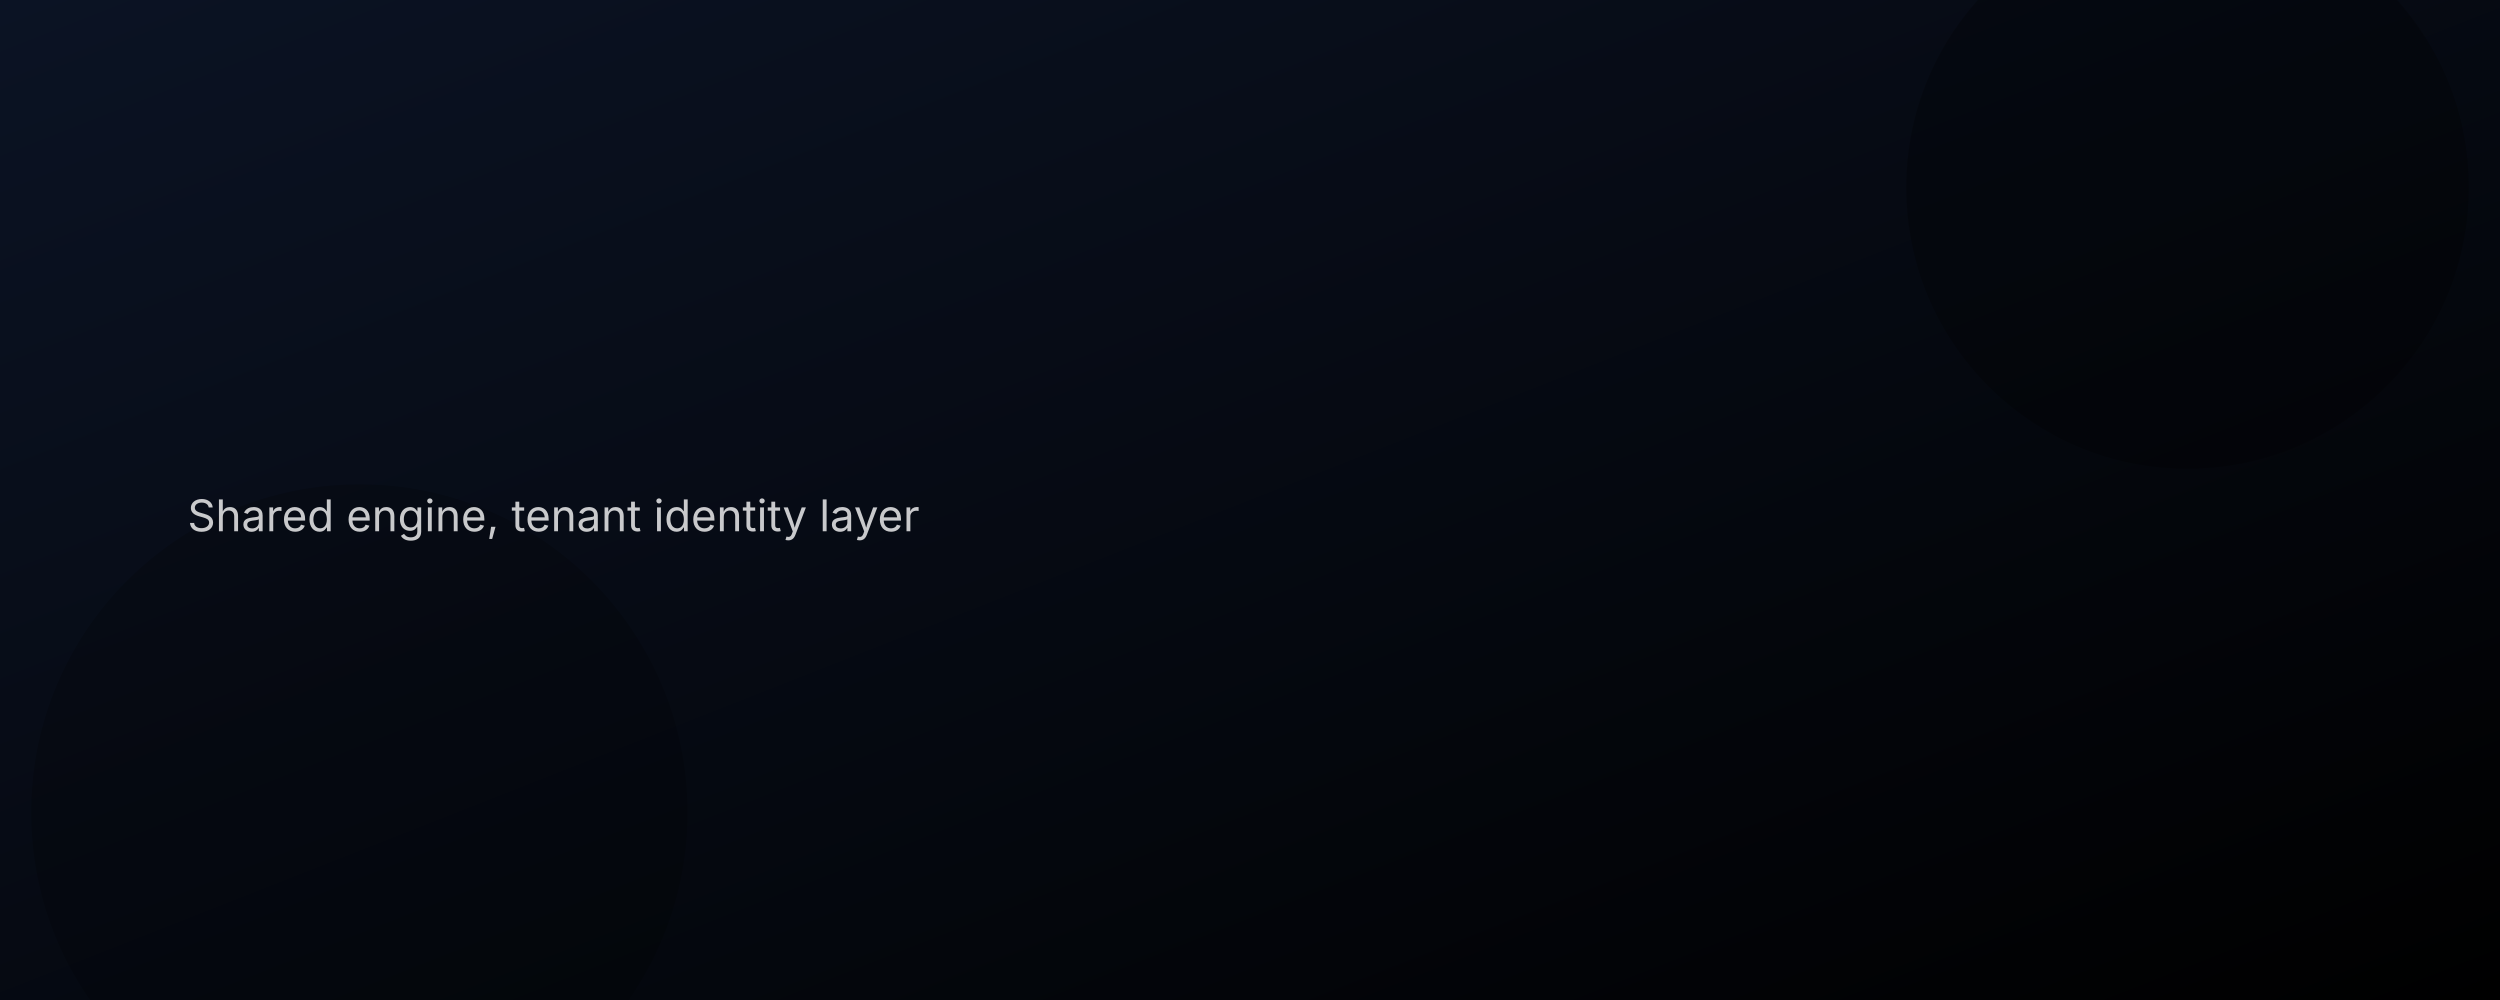
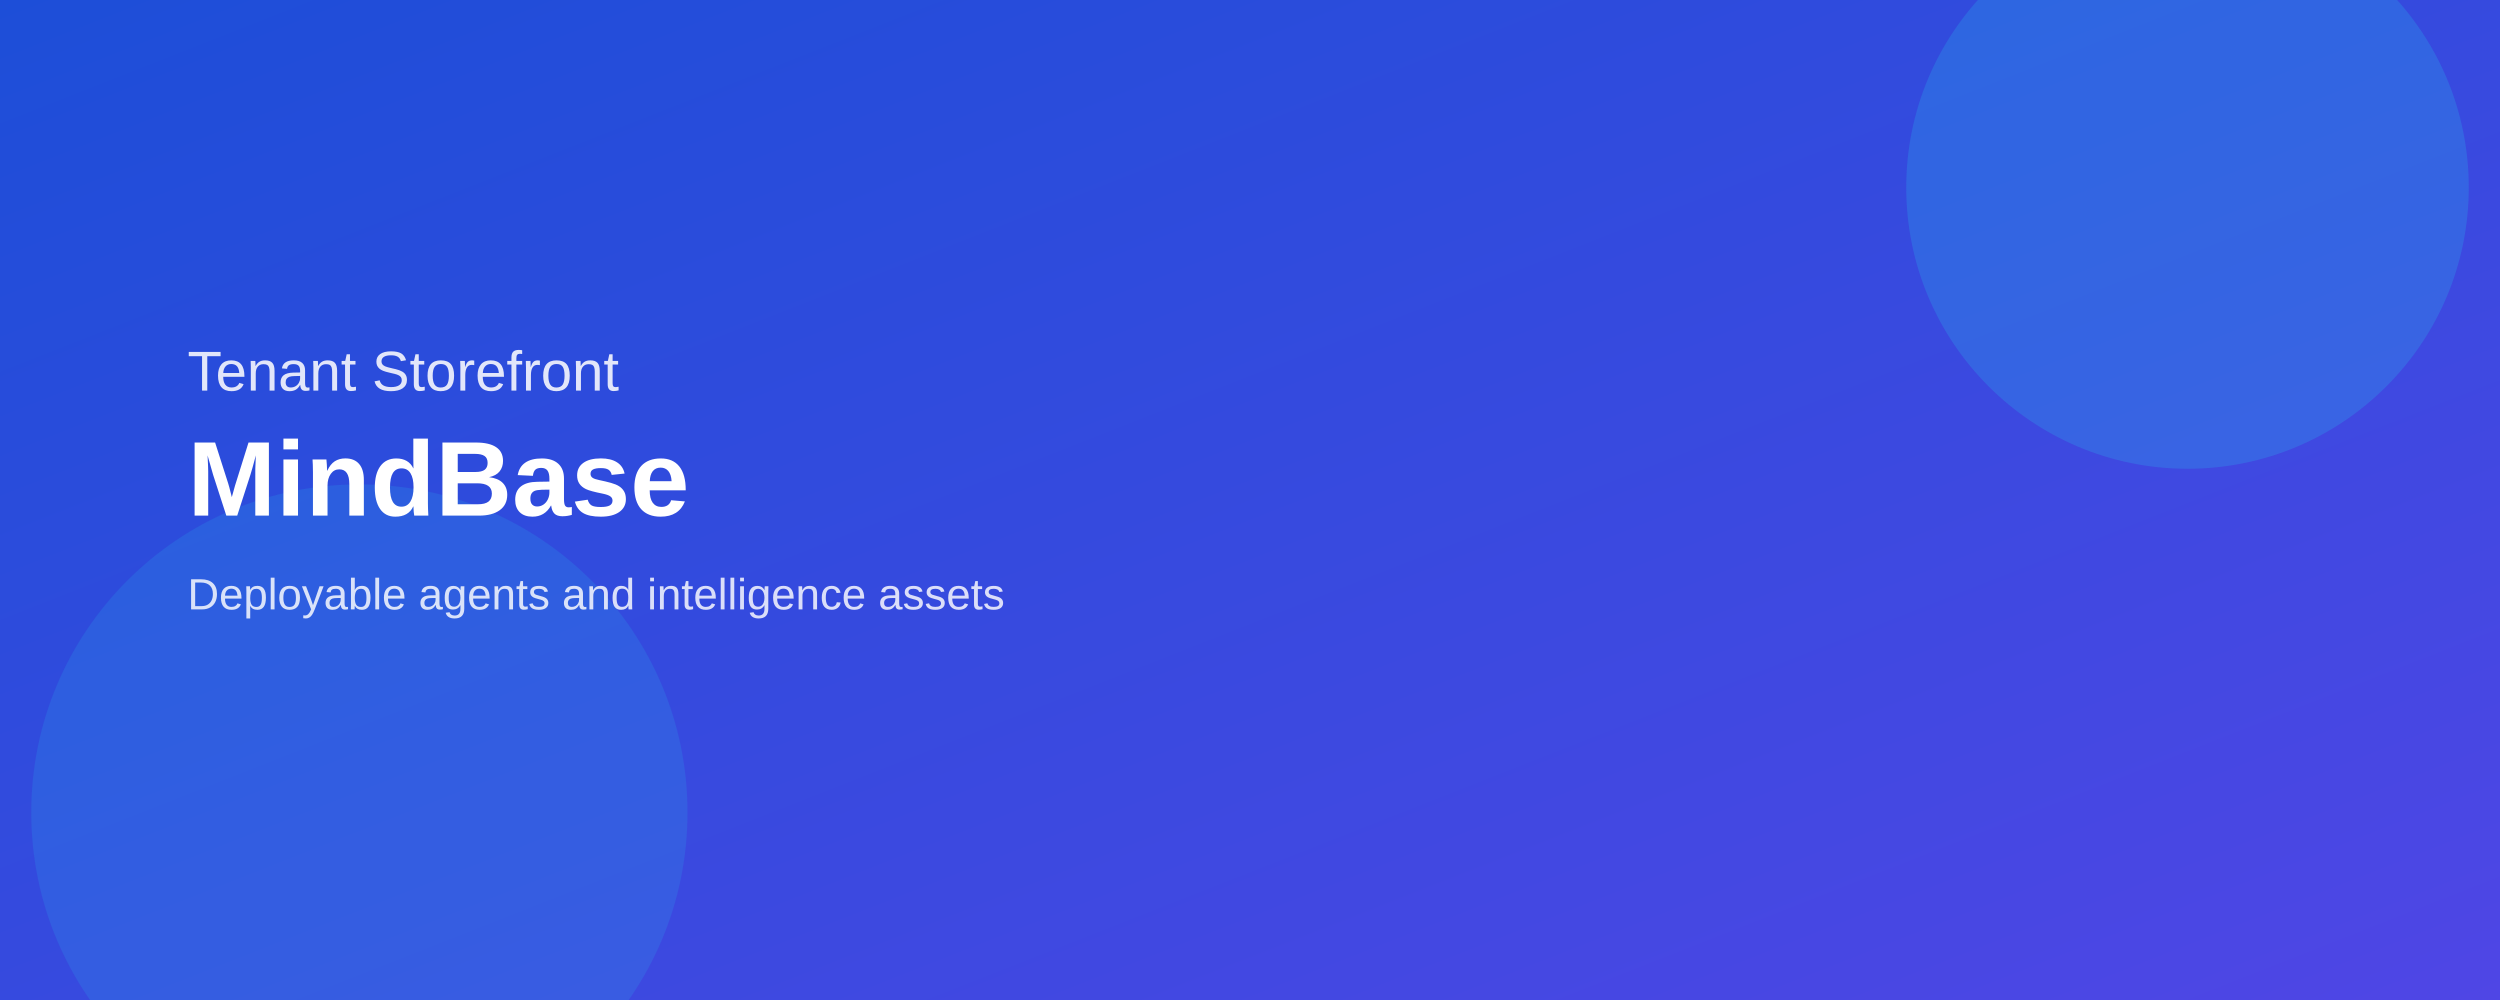
<svg xmlns="http://www.w3.org/2000/svg" width="1600" height="640" viewBox="0 0 1600 640">
  <defs>
    <linearGradient id="h" x1="0" y1="0" x2="1" y2="1">
-       <stop offset="0%" stop-color="#0b1324" />
-       <stop offset="100%" stop-color="" />
+       <stop offset="0%" stop-color="#1d4ed8" />
+       <stop offset="100%" stop-color="#4f46e5" />
    </linearGradient>
  </defs>
  <rect width="1600" height="640" fill="url(#h)" />
-   <circle cx="1400" cy="120" r="180" fill="" opacity="0.25" />
-   <circle cx="230" cy="520" r="210" fill="" opacity="0.18" />
-   <text x="120" y="280" fill="white" font-family="Inter,Arial,sans-serif" font-size="64" font-weight="700" />
-   <text x="120" y="340" fill="white" font-family="Inter,Arial,sans-serif" font-size="28" opacity="0.78">Shared engine, tenant identity layer</text>
+   <circle cx="1400" cy="120" r="180" fill="#22d3ee" opacity="0.2" />
+   <circle cx="230" cy="520" r="210" fill="#22d3ee" opacity="0.14" />
+   <text x="120" y="250" fill="white" font-family="Manrope,Arial,sans-serif" font-size="36" opacity="0.86">Tenant Storefront</text>
+   <text x="120" y="330" fill="white" font-family="Manrope,Arial,sans-serif" font-size="68" font-weight="700">MindBase</text>
+   <text x="120" y="390" fill="white" font-family="Manrope,Arial,sans-serif" font-size="28" opacity="0.82">Deployable agents and intelligence assets</text>
</svg>
